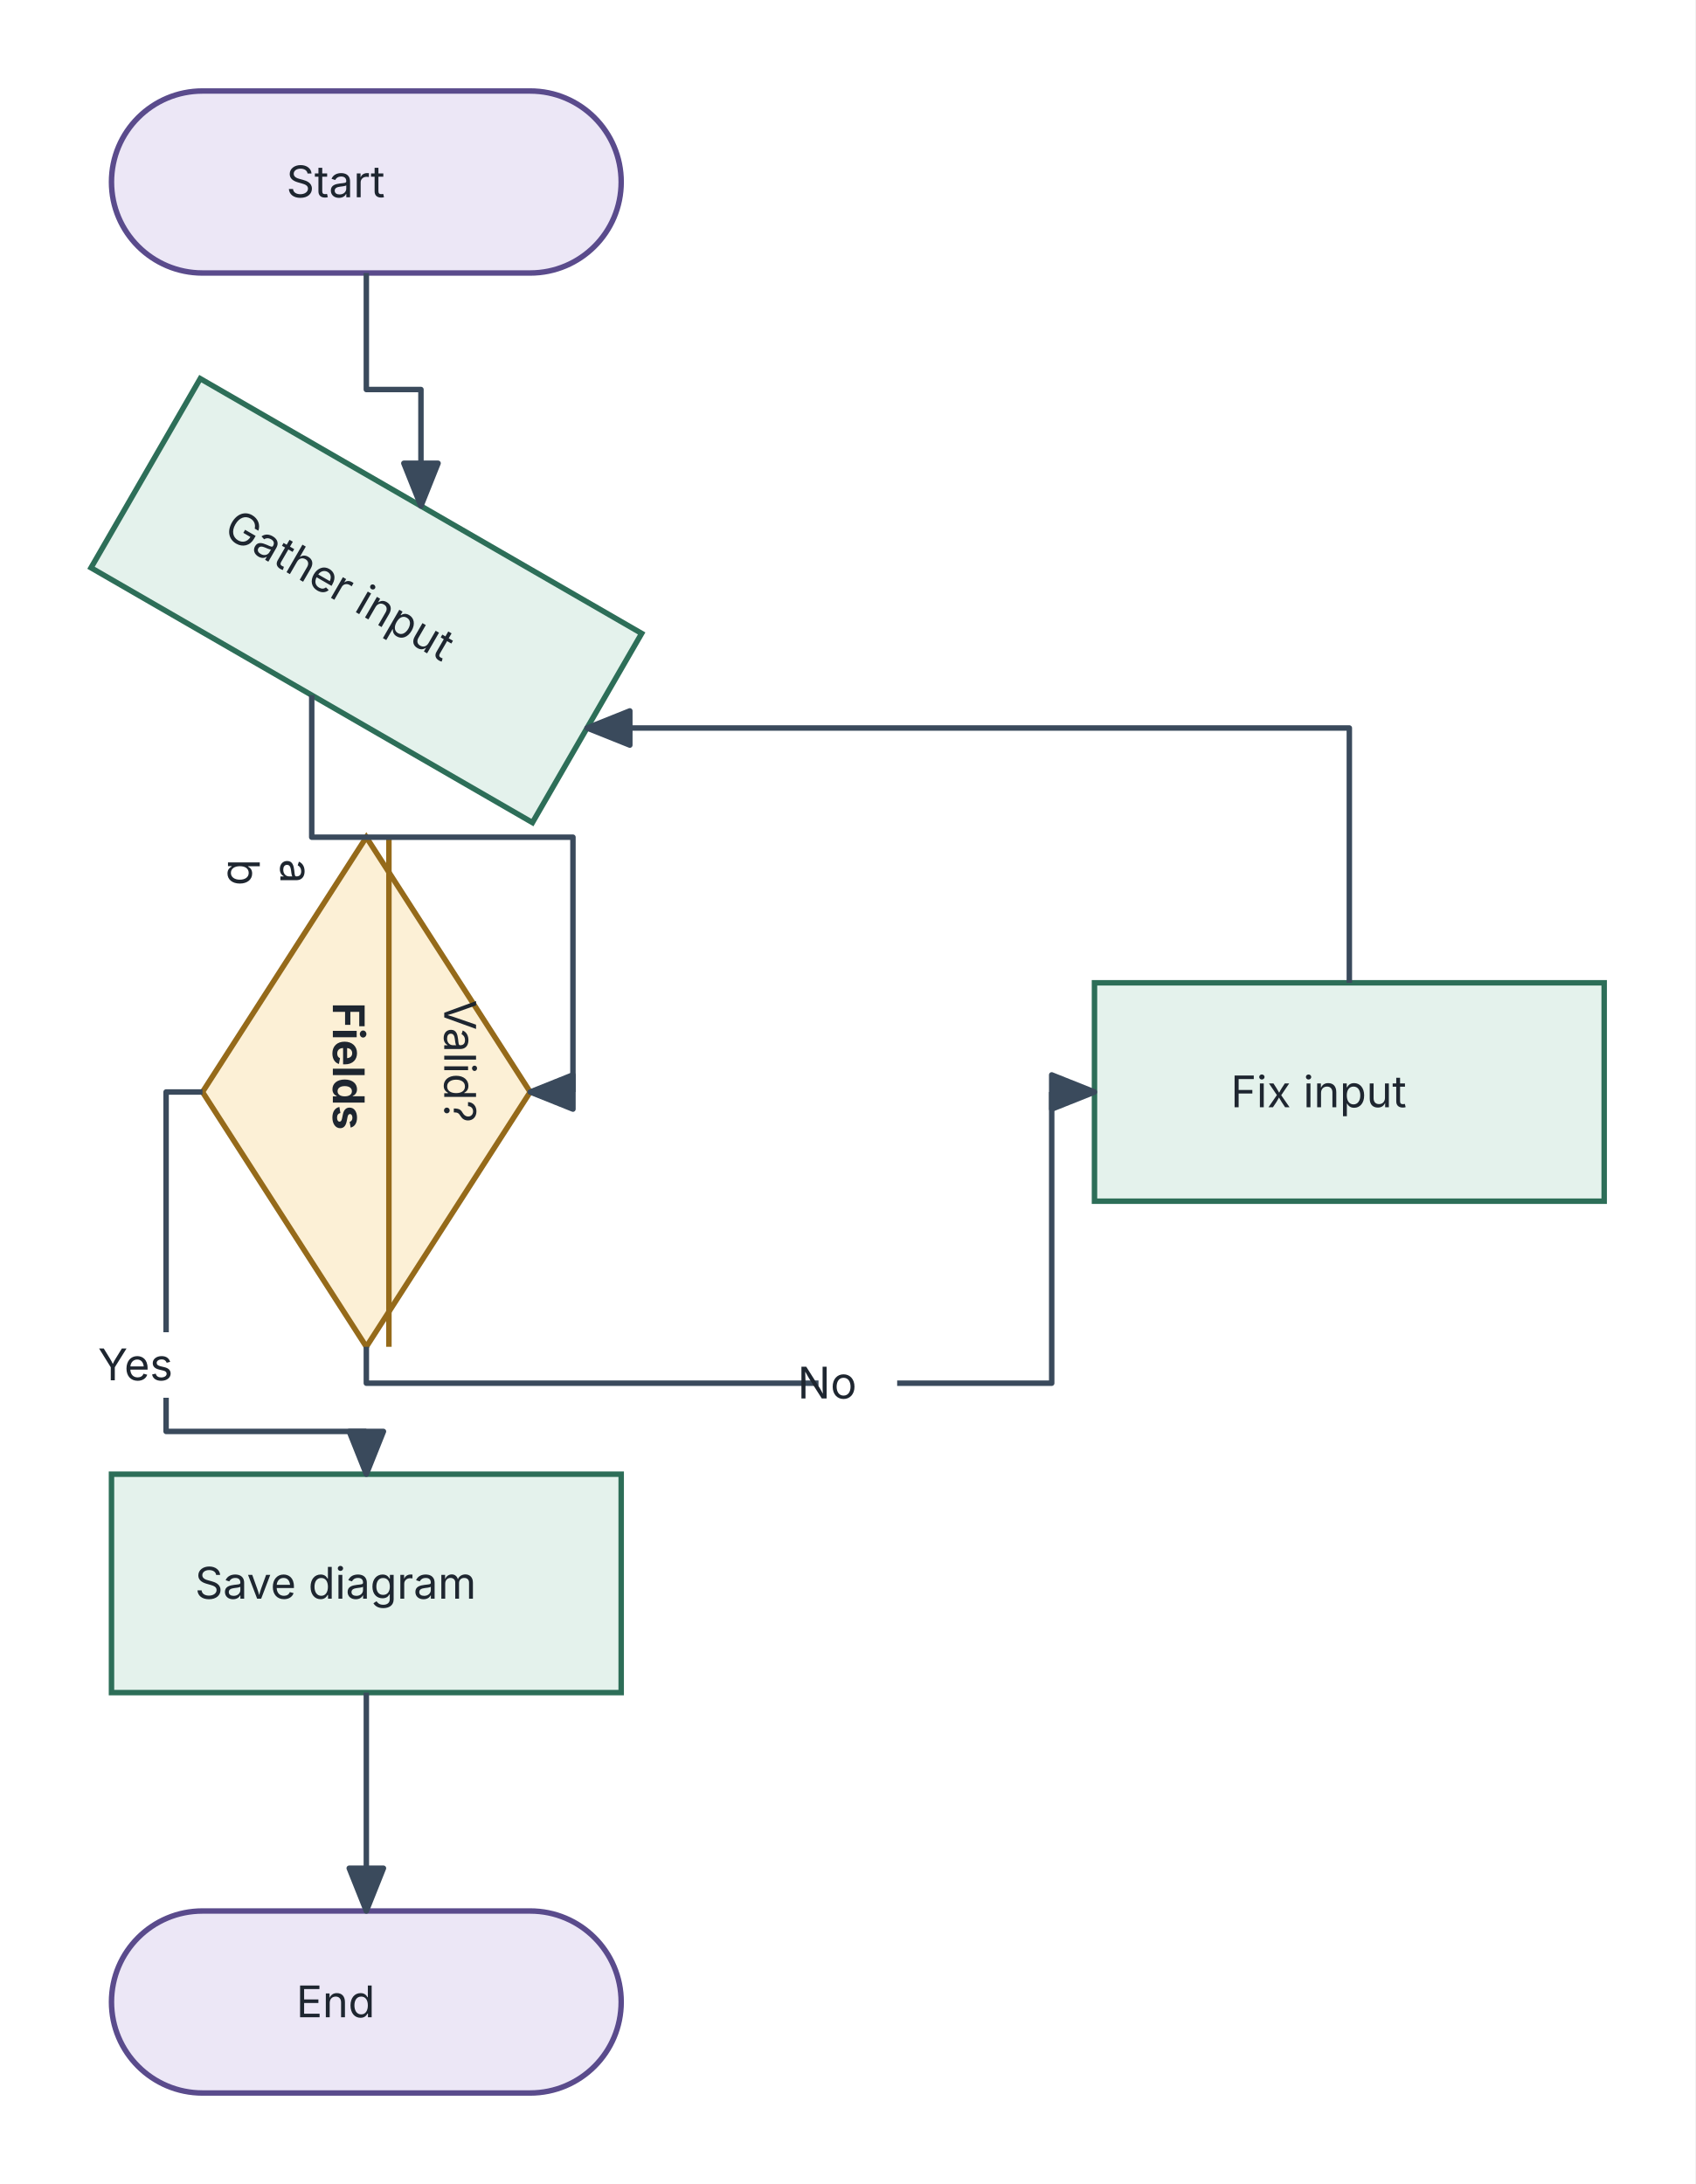
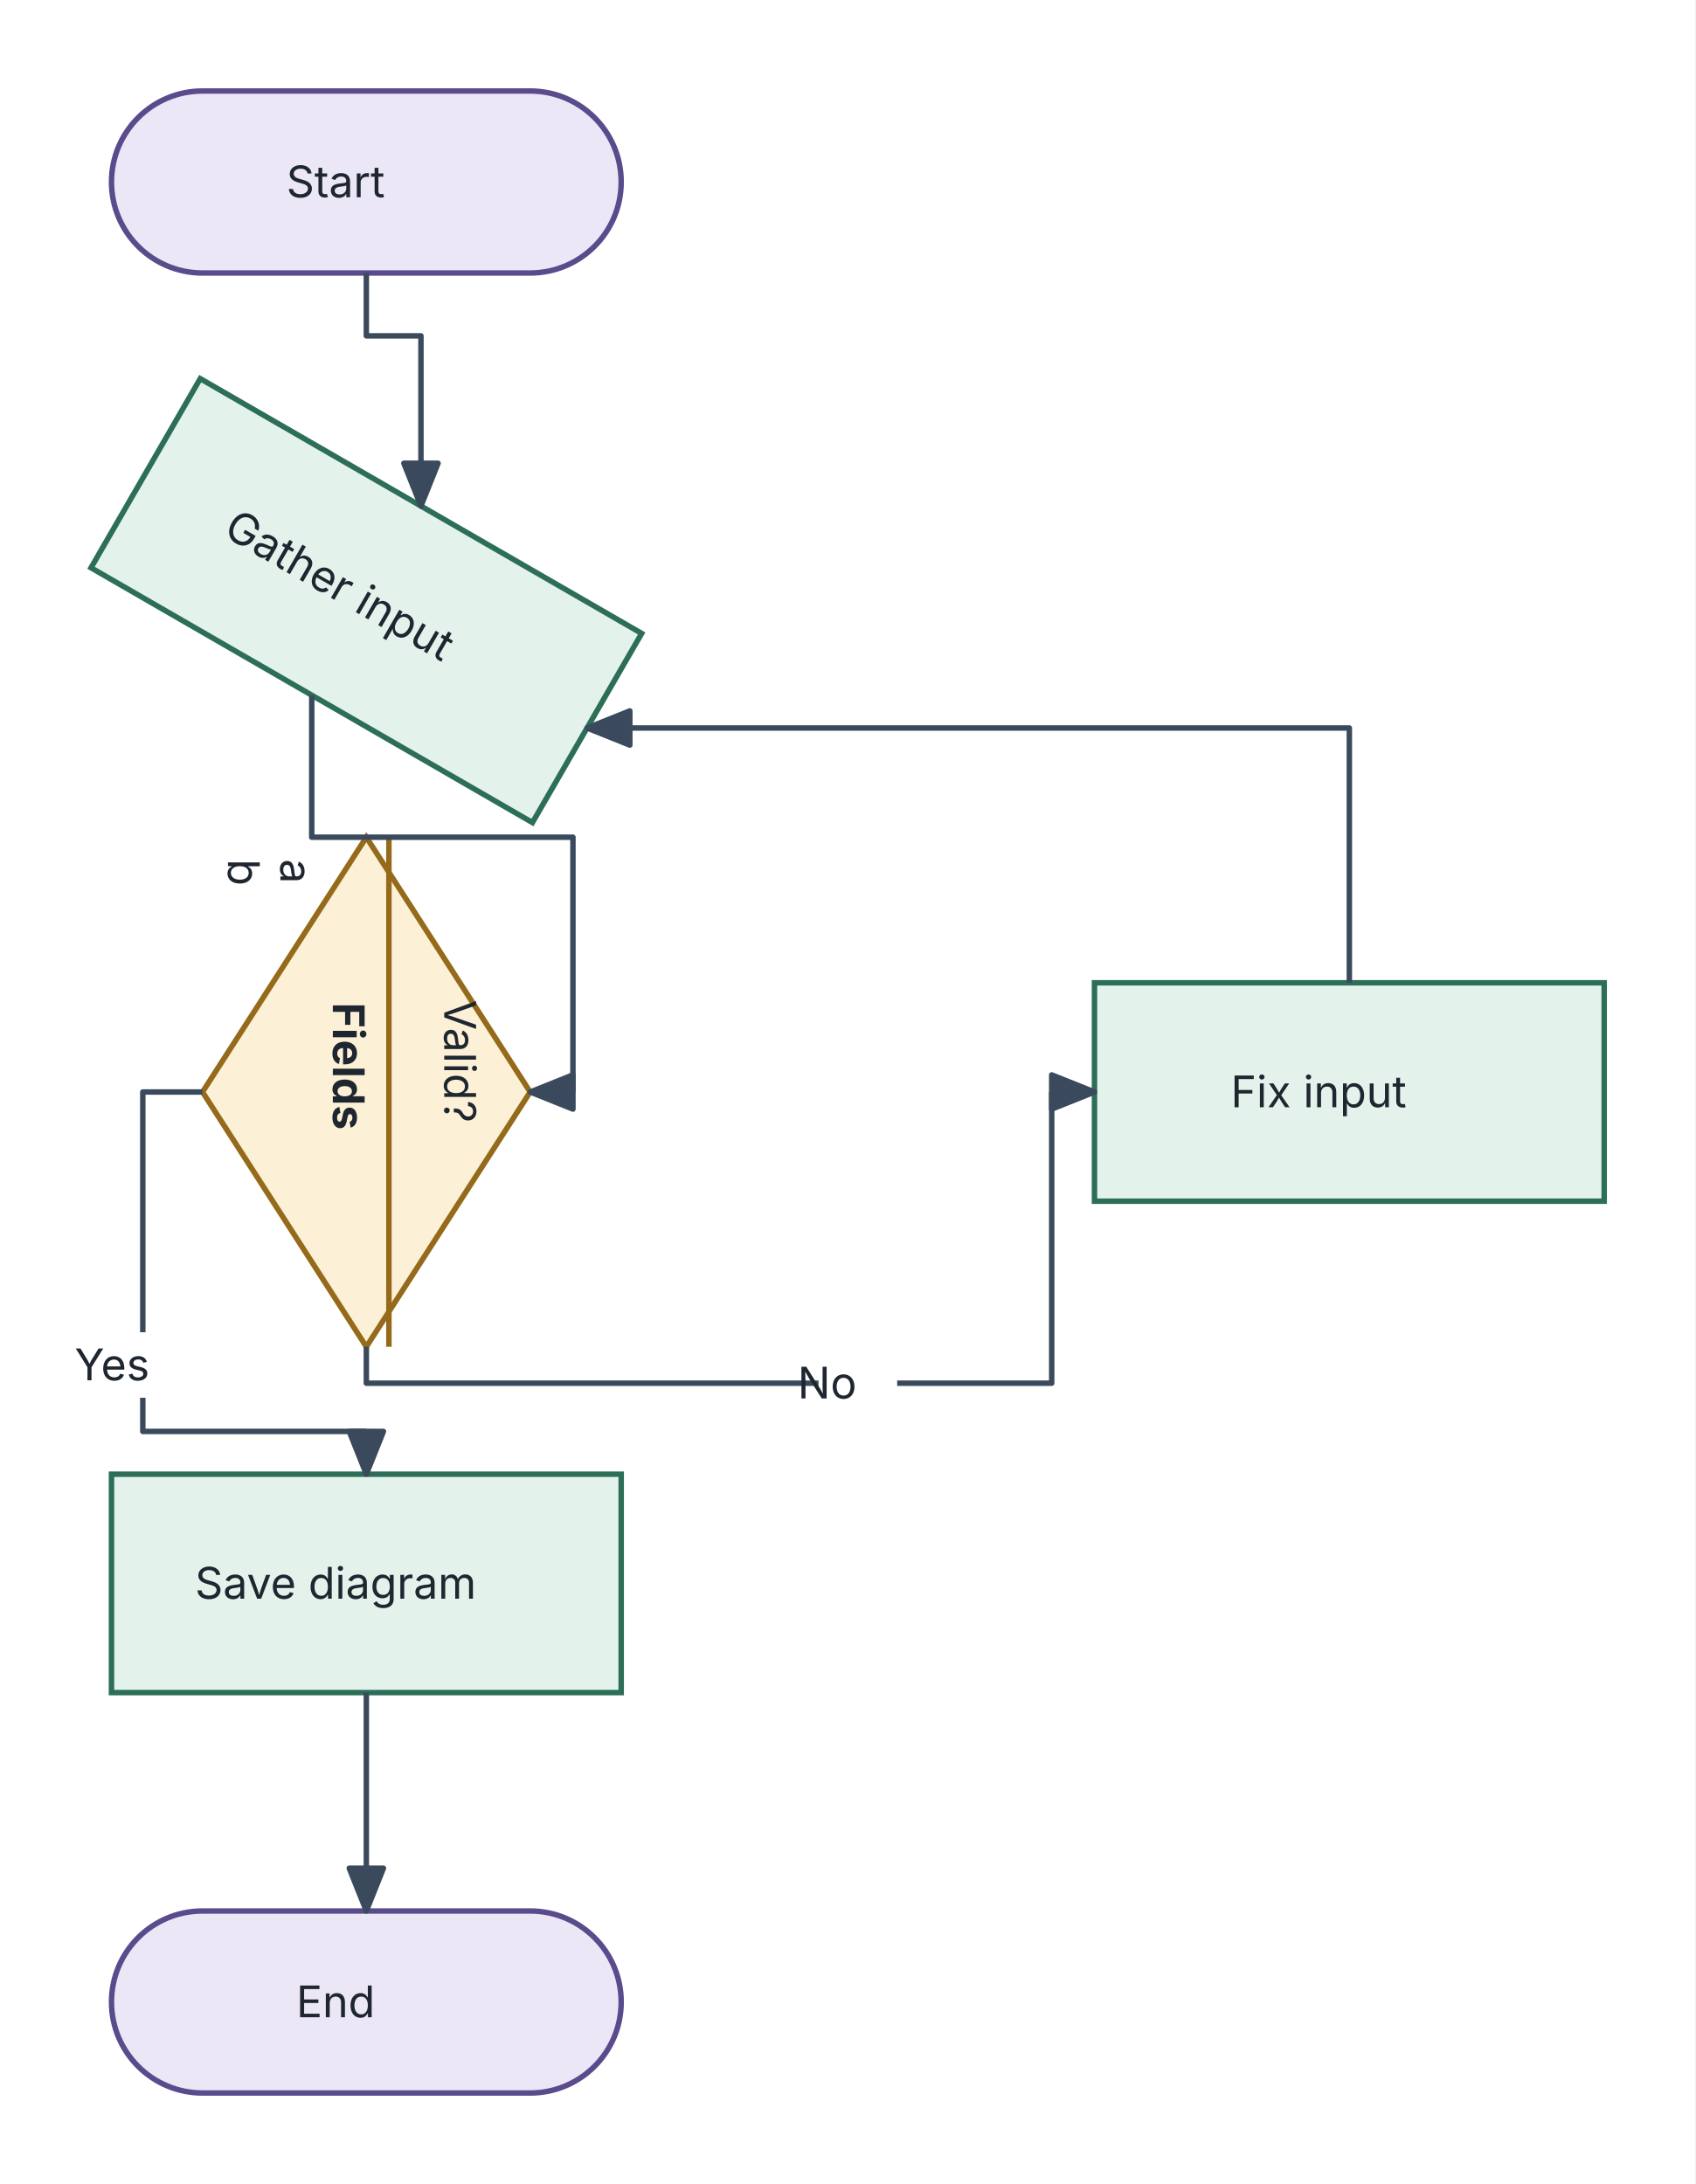
<svg xmlns="http://www.w3.org/2000/svg" version="1.1" width="465.622" height="600" viewBox="349.378 15 465.622 600">
  <rect x="349.378" y="15" width="465.622" height="600" fill="#ffffff" />
  <g id="s2">
    <path d="M405 40 L495 40 C508.807 40 520 51.193 520 65 L520 65 C520 78.807 508.807 90 495 90 L405 90 C391.193 90 380 78.807 380 65 L380 65 C380 51.193 391.193 40 405 40 Z" fill="#ece7f6" stroke="#5a4b8c" stroke-width="1.5" />
    <text text-anchor="middle" font-family="Inter, sans-serif" font-size="12" fill="#1e2630" xml:space="preserve">
      <tspan x="450" y="69.2">Start</tspan>
    </text>
  </g>
  <g id="s3">
    <path d="M404.378 119.019 L525.622 189.019 L495.622 240.981 L374.378 170.981 Z" fill="#e4f2ec" stroke="#2d6e58" stroke-width="1.5" />
    <text text-anchor="middle" font-family="Inter, sans-serif" font-size="12" fill="#1e2630" transform="rotate(30 450 180)" xml:space="preserve">
      <tspan x="450" y="184.2">Gather input</tspan>
    </text>
  </g>
  <g id="s4">
    <path d="M495 315 L450 385 L405 315 L450 245 Z" fill="#fcf0d6" stroke="#956a1a" stroke-width="1.5" />
    <path d="M380 308.8 L520 308.8" fill="none" stroke="#956a1a" stroke-width="1.5" transform="rotate(90 450 315)" />
    <text text-anchor="middle" font-family="Inter, sans-serif" font-size="12" font-weight="bold" fill="#1e2630" transform="rotate(90 450 315)" xml:space="preserve">
      <tspan x="450" y="324.2">Fields</tspan>
    </text>
    <text text-anchor="start" font-family="Inter, sans-serif" font-size="12" fill="#1e2630" transform="rotate(90 450 315)" xml:space="preserve">
      <tspan x="386" y="338.6">a</tspan>
    </text>
    <text text-anchor="start" font-family="Inter, sans-serif" font-size="12" fill="#1e2630" transform="rotate(90 450 315)" xml:space="preserve">
      <tspan x="386" y="353">b</tspan>
    </text>
    <text text-anchor="middle" font-family="Inter, sans-serif" font-size="12" fill="#1e2630" transform="rotate(90 450 315)" xml:space="preserve">
      <tspan x="450" y="293.6">Valid?</tspan>
    </text>
  </g>
  <g id="s5">
    <path d="M380 420 L520 420 L520 480 L380 480 Z" fill="#e4f2ec" stroke="#2d6e58" stroke-width="1.5" />
    <text text-anchor="middle" font-family="Inter, sans-serif" font-size="12" fill="#1e2630" xml:space="preserve">
      <tspan x="450" y="454.2">Save diagram</tspan>
    </text>
  </g>
  <g id="s6">
    <path d="M405 540 L495 540 C508.807 540 520 551.193 520 565 L520 565 C520 578.807 508.807 590 495 590 L405 590 C391.193 590 380 578.807 380 565 L380 565 C380 551.193 391.193 540 405 540 Z" fill="#ece7f6" stroke="#5a4b8c" stroke-width="1.5" />
    <text text-anchor="middle" font-family="Inter, sans-serif" font-size="12" fill="#1e2630" xml:space="preserve">
      <tspan x="450" y="569.2">End</tspan>
    </text>
  </g>
  <g id="s7">
    <path d="M650 285 L790 285 L790 345 L650 345 Z" fill="#e4f2ec" stroke="#2d6e58" stroke-width="1.5" />
    <text text-anchor="middle" font-family="Inter, sans-serif" font-size="12" fill="#1e2630" xml:space="preserve">
      <tspan x="720" y="319.2">Fix input</tspan>
    </text>
  </g>
  <g id="c8">
-     <path d="M450 90 L450 122.01 L465 122.01 L465 142.269" fill="none" stroke="#3a4a5c" stroke-width="1.5" stroke-linejoin="round" />
+     <path d="M450 90 L450 107.269 L465 107.269 L465 142.269" fill="none" stroke="#3a4a5c" stroke-width="1.5" stroke-linejoin="round" />
    <path d="M465 154.019 L460.3 142.269 L469.7 142.269 Z" fill="#3a4a5c" stroke="#3a4a5c" stroke-width="1.5" stroke-linejoin="round" />
  </g>
  <g id="c9">
    <path d="M435 205.981 L435 245 L506.75 245 L506.75 315 L506.75 315" fill="none" stroke="#3a4a5c" stroke-width="1.5" stroke-linejoin="round" />
    <path d="M495 315 L506.75 310.3 L506.75 319.7 Z" fill="#3a4a5c" stroke="#3a4a5c" stroke-width="1.5" stroke-linejoin="round" />
  </g>
  <g id="c10">
-     <path d="M405 315 L395 315 L395 408.25 L450 408.25 L450 408.25" fill="none" stroke="#3a4a5c" stroke-width="1.5" stroke-linejoin="round" />
+     <path d="M405 315 L388.6 315 L388.6 408.25 L450 408.25 L450 408.25" fill="none" stroke="#3a4a5c" stroke-width="1.5" stroke-linejoin="round" />
    <path d="M450 420 L445.3 408.25 L454.7 408.25 Z" fill="#3a4a5c" stroke="#3a4a5c" stroke-width="1.5" stroke-linejoin="round" />
-     <rect x="380.6" y="381" width="28.8" height="18" fill="#ffffff" />
+     <rect x="374.2" y="381" width="28.8" height="18" fill="#ffffff" />
    <text text-anchor="middle" font-family="Inter, sans-serif" font-size="12" fill="#1e2630" xml:space="preserve">
-       <tspan x="395" y="394.2">Yes</tspan>
+       <tspan x="388.6" y="394.2">Yes</tspan>
    </text>
  </g>
  <g id="c11">
    <path d="M450 385 L450 395 L638.25 395 L638.25 315 L638.25 315" fill="none" stroke="#3a4a5c" stroke-width="1.5" stroke-linejoin="round" />
    <path d="M650 315 L638.25 319.7 L638.25 310.3 Z" fill="#3a4a5c" stroke="#3a4a5c" stroke-width="1.5" stroke-linejoin="round" />
    <rect x="574.2" y="386" width="21.6" height="18" fill="#ffffff" />
    <text text-anchor="middle" font-family="Inter, sans-serif" font-size="12" fill="#1e2630" xml:space="preserve">
      <tspan x="585" y="399.2">No</tspan>
    </text>
  </g>
  <g id="c12">
    <path d="M720 285 L720 215 L522.372 215" fill="none" stroke="#3a4a5c" stroke-width="1.5" stroke-linejoin="round" />
    <path d="M510.622 215 L522.372 210.3 L522.372 219.7 Z" fill="#3a4a5c" stroke="#3a4a5c" stroke-width="1.5" stroke-linejoin="round" />
  </g>
  <g id="c13">
    <path d="M450 480 L450 528.25" fill="none" stroke="#3a4a5c" stroke-width="1.5" stroke-linejoin="round" />
    <path d="M450 540 L445.3 528.25 L454.7 528.25 Z" fill="#3a4a5c" stroke="#3a4a5c" stroke-width="1.5" stroke-linejoin="round" />
  </g>
</svg>
